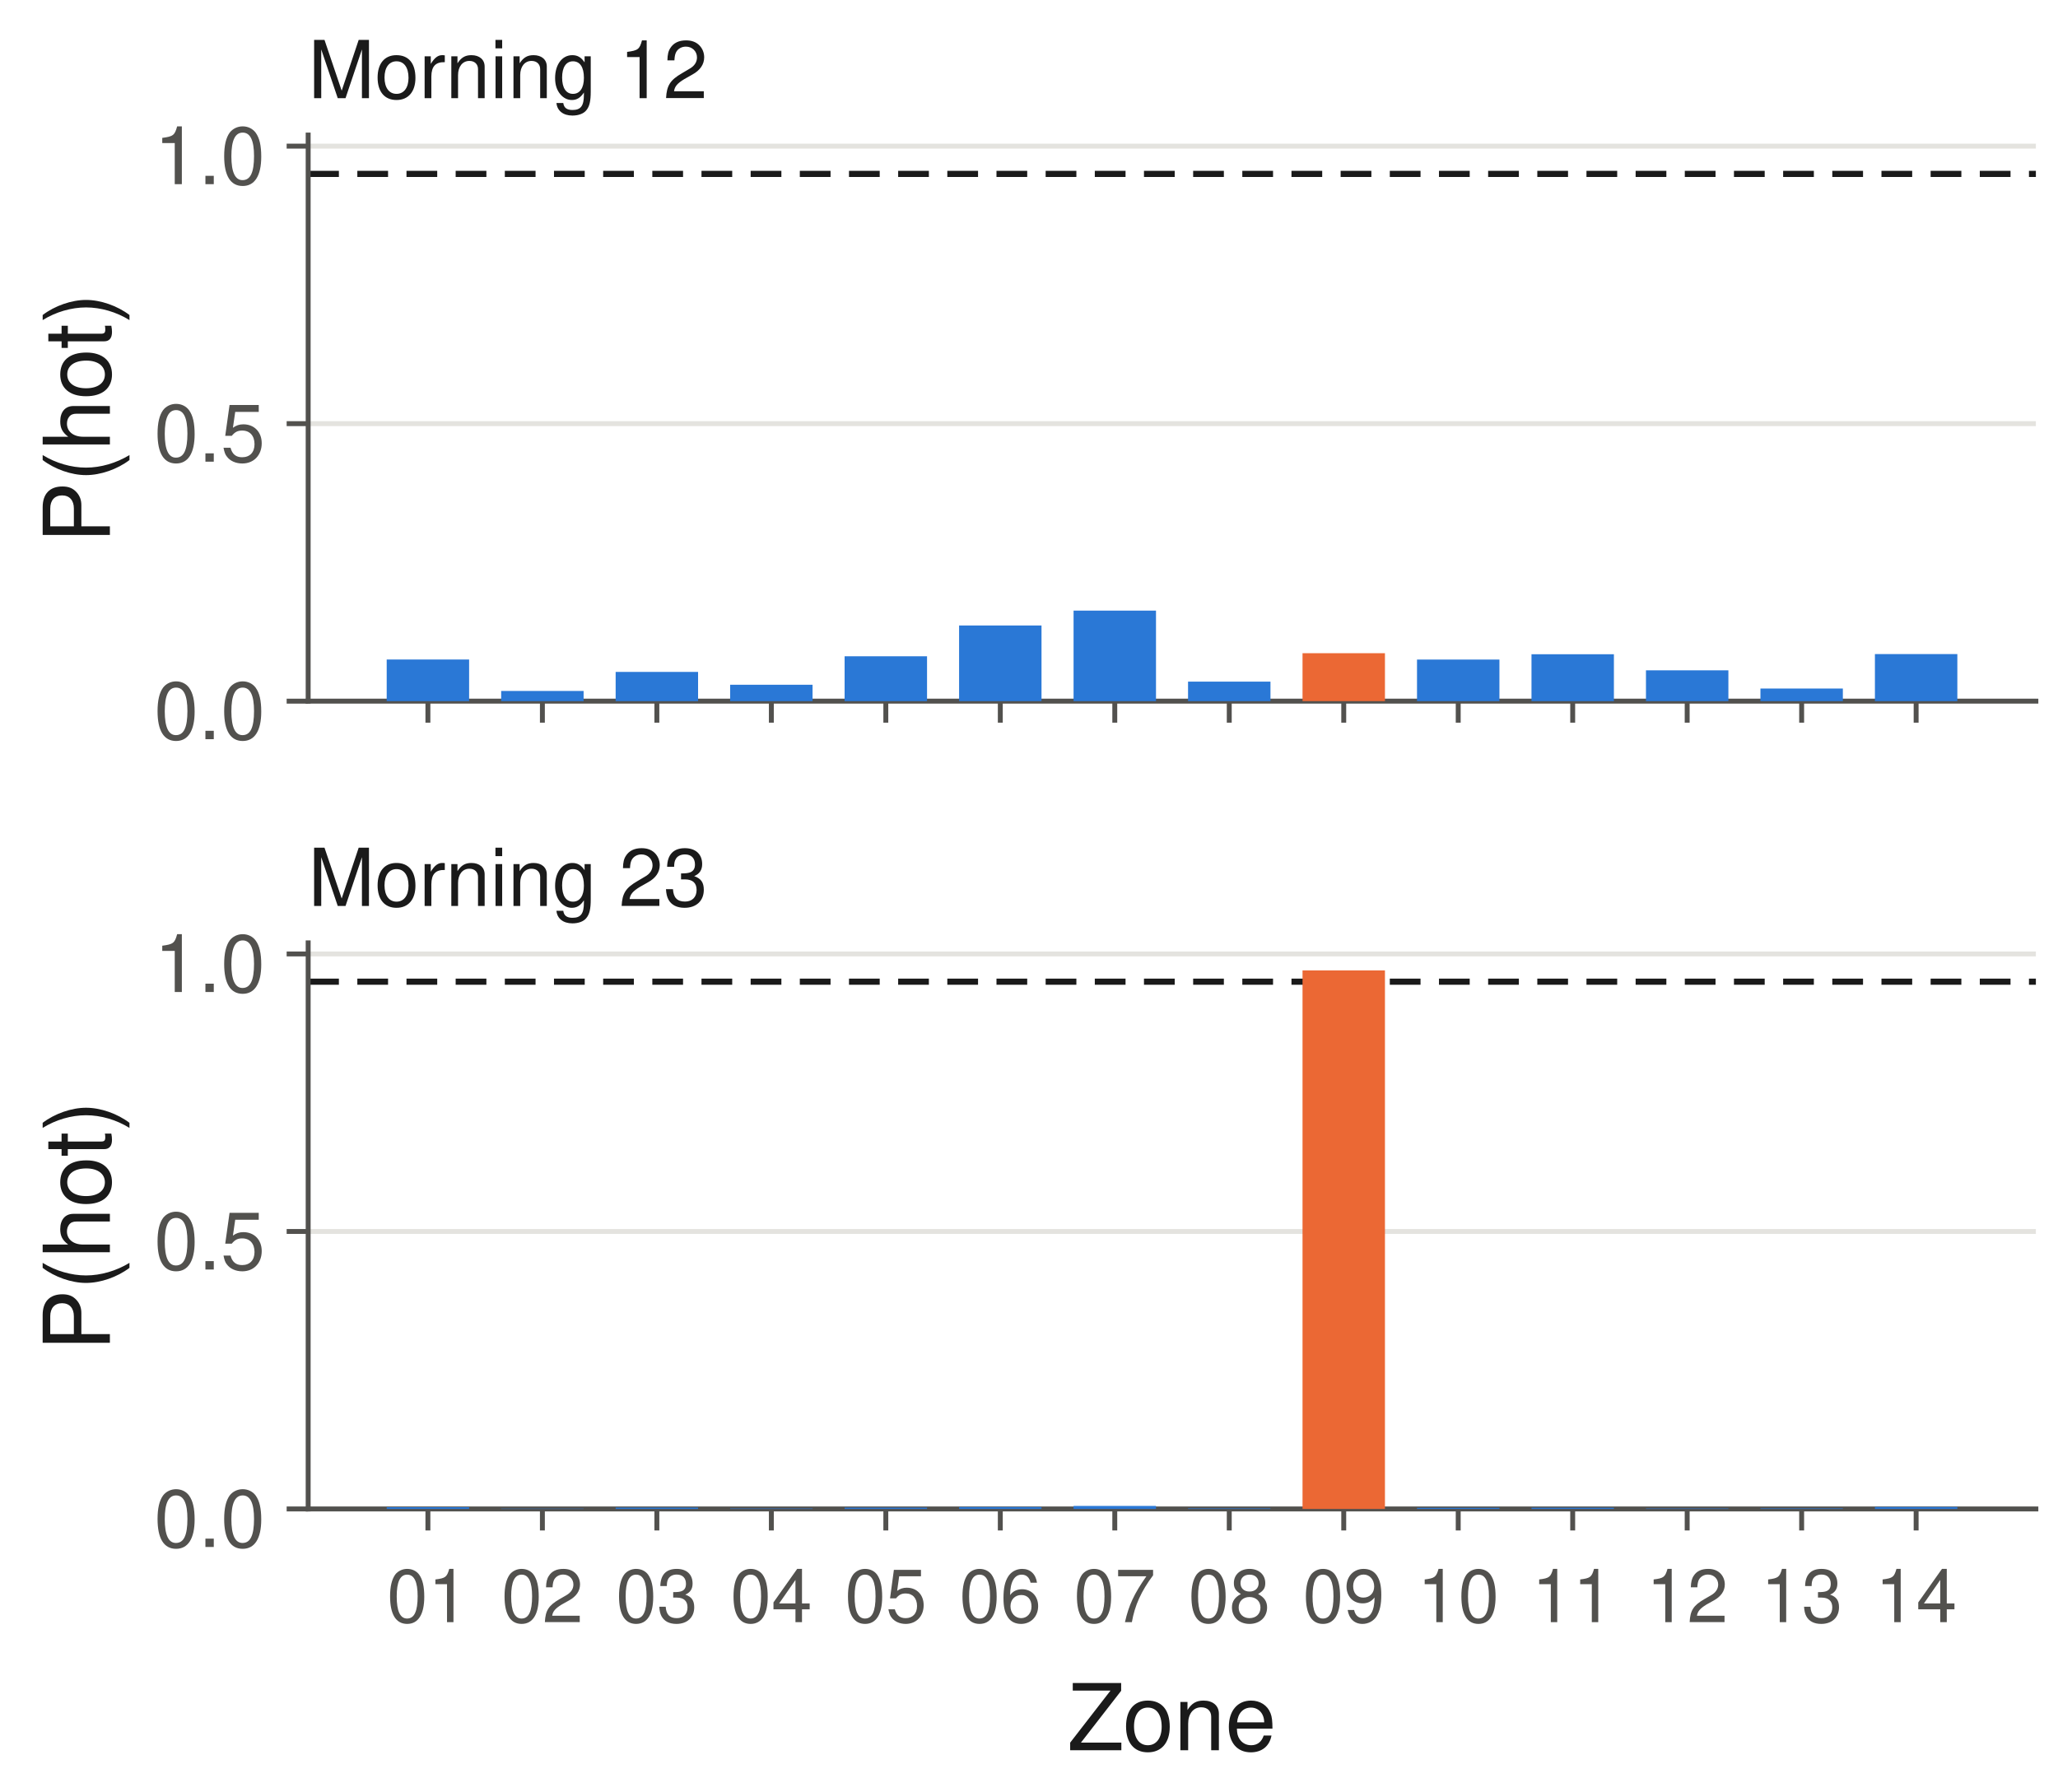
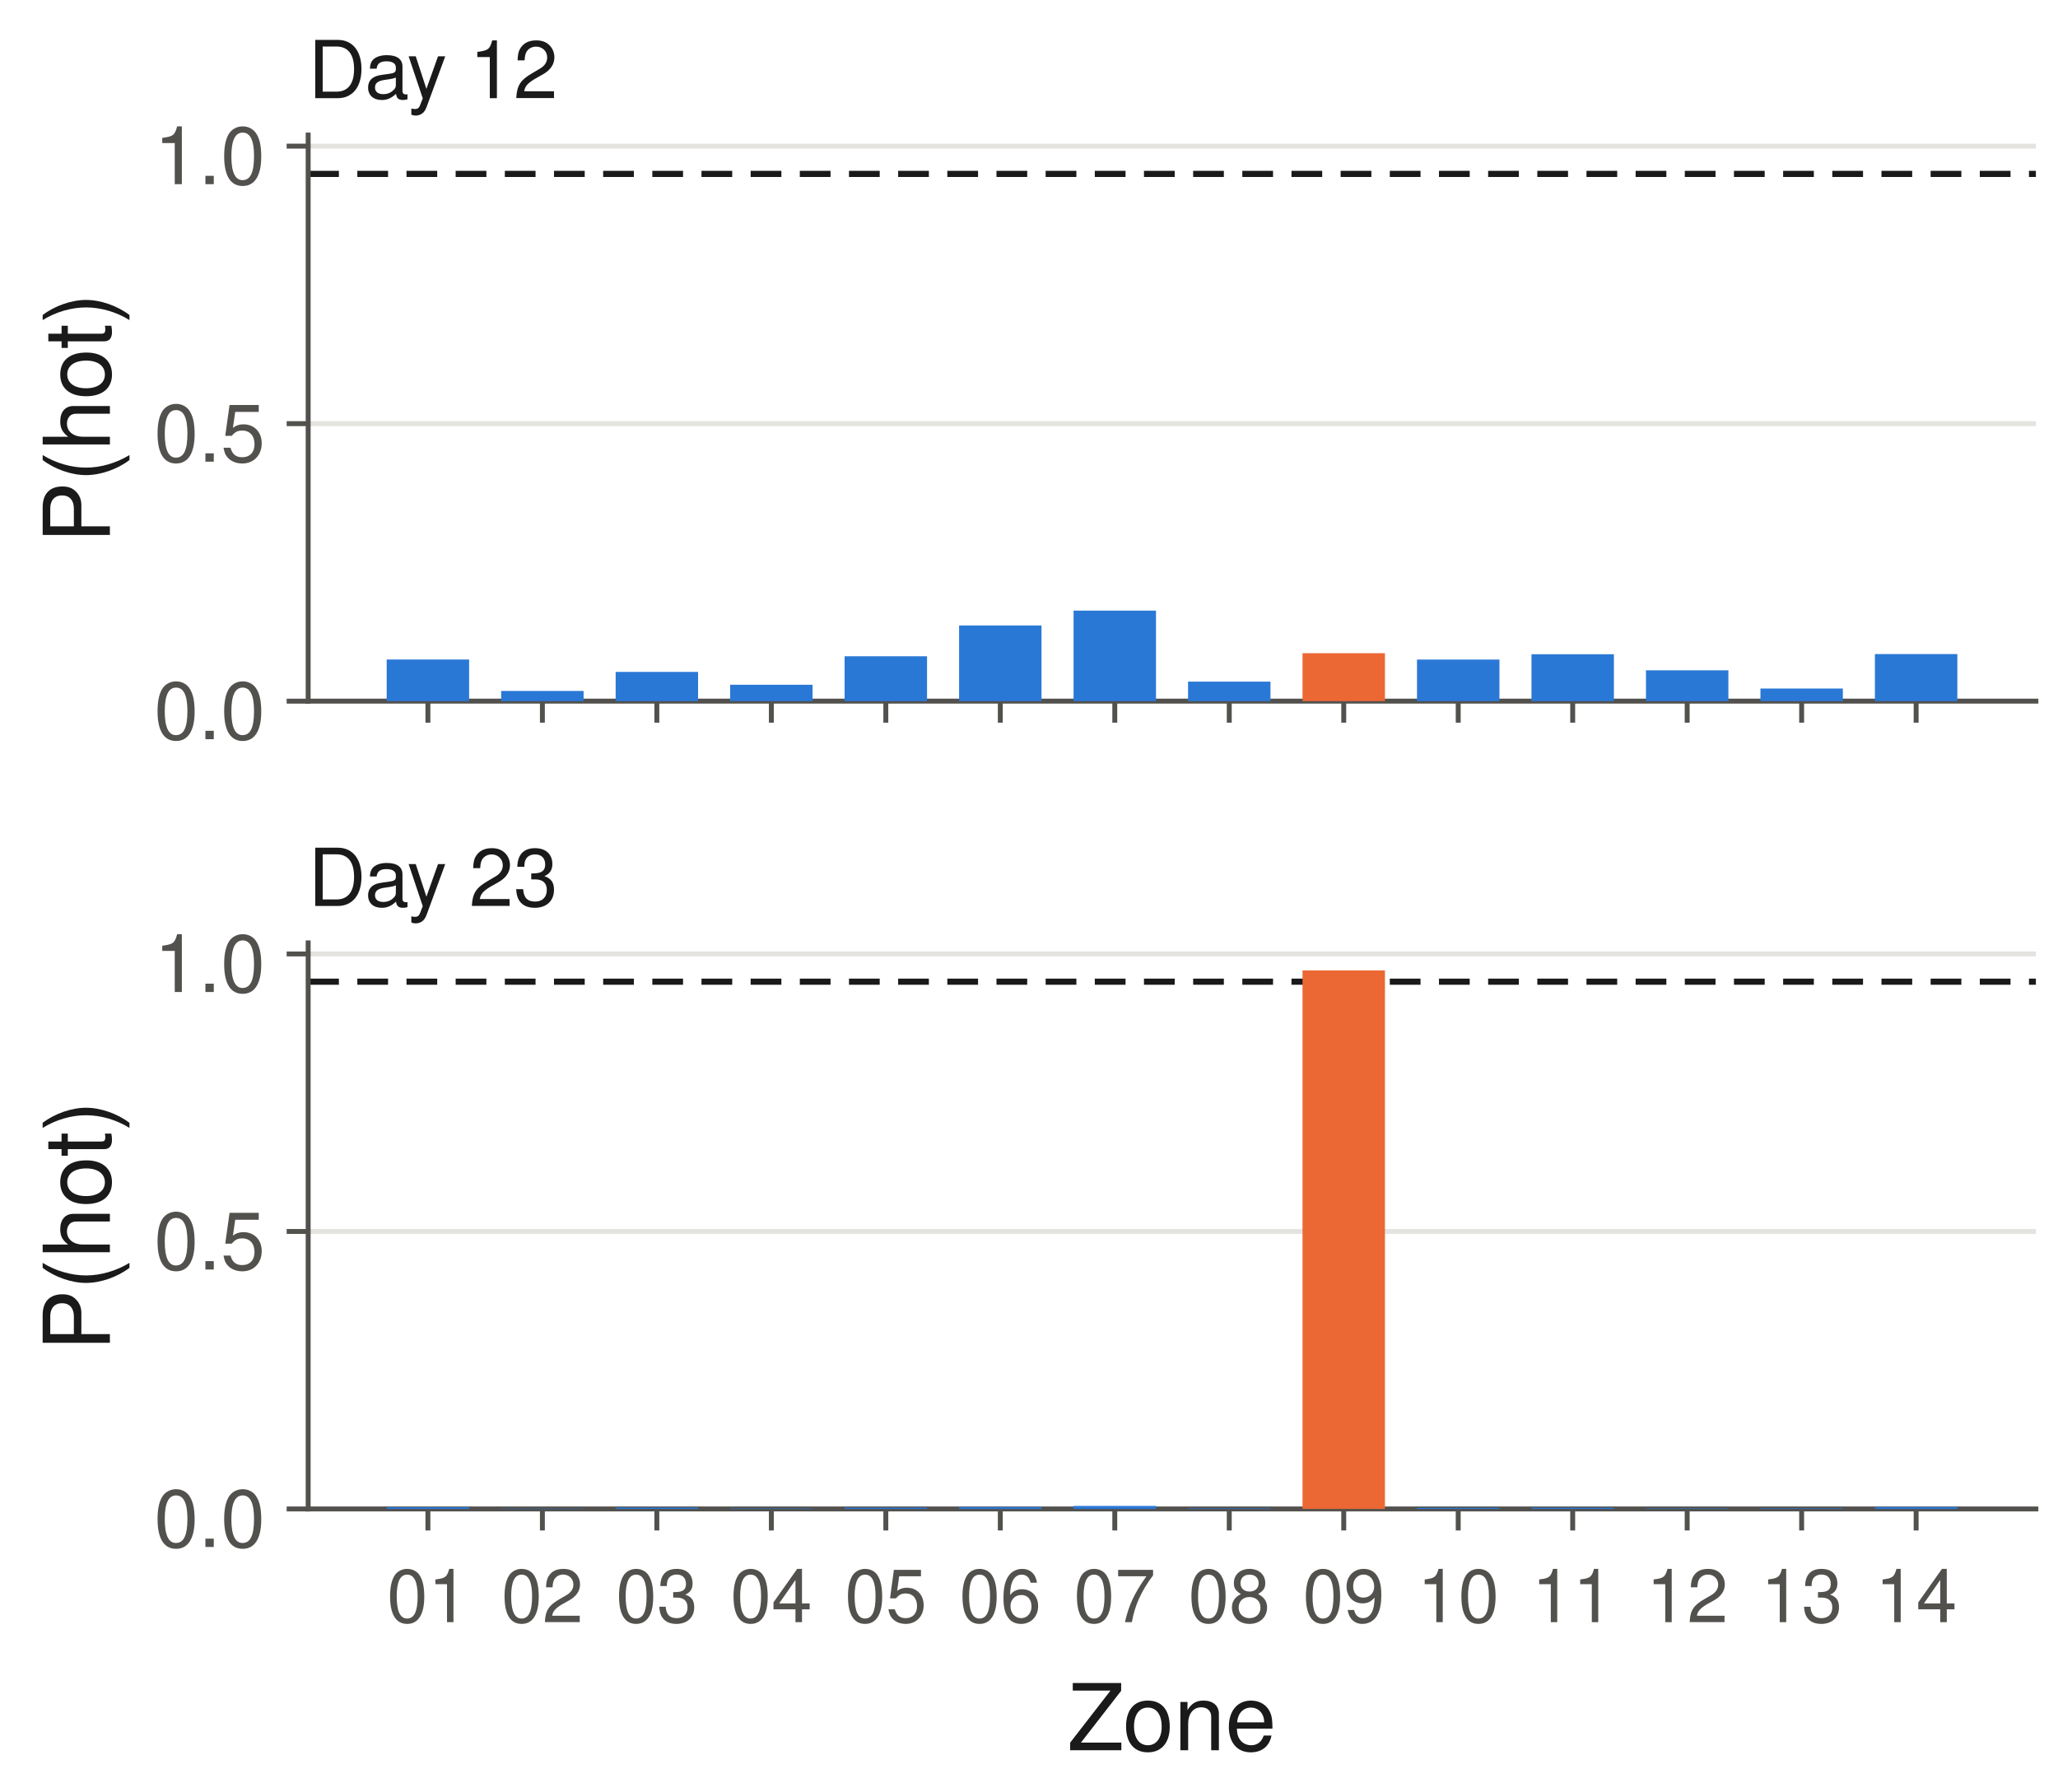
<svg xmlns="http://www.w3.org/2000/svg" xmlns:xlink="http://www.w3.org/1999/xlink" width="334.868pt" height="291.6pt" viewBox="0 0 334.868 291.6" version="1.1">
  <defs>
    <style type="text/css">*{stroke-linejoin: round; stroke-linecap: butt}</style>
  </defs>
  <g id="figure_1">
    <g id="patch_1">
      <path d="M 0 291.6  L 334.868 291.6  L 334.868 0  L 0 0  z " style="fill: #ffffff" />
    </g>
    <g id="axes_1">
      <g id="patch_2">
        <path d="M 50.143 114.094  L 331.268 114.094  L 331.268 21.976  L 50.143 21.976  z " style="fill: #ffffff" />
      </g>
      <g id="matplotlib.axis_1">
        <g id="xtick_1">
          <g id="line2d_1">
            <defs>
-               <path id="m003bd6186d" d="M 0 0  L 0 3.5  " style="stroke: #52514e; stroke-width: 0.8" />
+               <path id="mee3ade1224" d="M 0 0  L 0 3.5  " style="stroke: #52514e; stroke-width: 0.8" />
            </defs>
            <g>
-               <use xlink:href="#m003bd6186d" x="69.627" y="114.094" style="fill: #52514e; stroke: #52514e; stroke-width: 0.8" />
+               <use xlink:href="#mee3ade1224" x="69.627" y="114.094" style="fill: #52514e; stroke: #52514e; stroke-width: 0.8" />
            </g>
          </g>
        </g>
        <g id="xtick_2">
          <g id="line2d_2">
            <g>
-               <use xlink:href="#m003bd6186d" x="88.255" y="114.094" style="fill: #52514e; stroke: #52514e; stroke-width: 0.8" />
+               <use xlink:href="#mee3ade1224" x="88.255" y="114.094" style="fill: #52514e; stroke: #52514e; stroke-width: 0.8" />
            </g>
          </g>
        </g>
        <g id="xtick_3">
          <g id="line2d_3">
            <g>
-               <use xlink:href="#m003bd6186d" x="106.882" y="114.094" style="fill: #52514e; stroke: #52514e; stroke-width: 0.8" />
+               <use xlink:href="#mee3ade1224" x="106.882" y="114.094" style="fill: #52514e; stroke: #52514e; stroke-width: 0.8" />
            </g>
          </g>
        </g>
        <g id="xtick_4">
          <g id="line2d_4">
            <g>
-               <use xlink:href="#m003bd6186d" x="125.51" y="114.094" style="fill: #52514e; stroke: #52514e; stroke-width: 0.8" />
+               <use xlink:href="#mee3ade1224" x="125.51" y="114.094" style="fill: #52514e; stroke: #52514e; stroke-width: 0.8" />
            </g>
          </g>
        </g>
        <g id="xtick_5">
          <g id="line2d_5">
            <g>
-               <use xlink:href="#m003bd6186d" x="144.137" y="114.094" style="fill: #52514e; stroke: #52514e; stroke-width: 0.8" />
+               <use xlink:href="#mee3ade1224" x="144.137" y="114.094" style="fill: #52514e; stroke: #52514e; stroke-width: 0.8" />
            </g>
          </g>
        </g>
        <g id="xtick_6">
          <g id="line2d_6">
            <g>
-               <use xlink:href="#m003bd6186d" x="162.764" y="114.094" style="fill: #52514e; stroke: #52514e; stroke-width: 0.8" />
+               <use xlink:href="#mee3ade1224" x="162.764" y="114.094" style="fill: #52514e; stroke: #52514e; stroke-width: 0.8" />
            </g>
          </g>
        </g>
        <g id="xtick_7">
          <g id="line2d_7">
            <g>
-               <use xlink:href="#m003bd6186d" x="181.392" y="114.094" style="fill: #52514e; stroke: #52514e; stroke-width: 0.8" />
+               <use xlink:href="#mee3ade1224" x="181.392" y="114.094" style="fill: #52514e; stroke: #52514e; stroke-width: 0.8" />
            </g>
          </g>
        </g>
        <g id="xtick_8">
          <g id="line2d_8">
            <g>
-               <use xlink:href="#m003bd6186d" x="200.019" y="114.094" style="fill: #52514e; stroke: #52514e; stroke-width: 0.8" />
+               <use xlink:href="#mee3ade1224" x="200.019" y="114.094" style="fill: #52514e; stroke: #52514e; stroke-width: 0.8" />
            </g>
          </g>
        </g>
        <g id="xtick_9">
          <g id="line2d_9">
            <g>
-               <use xlink:href="#m003bd6186d" x="218.647" y="114.094" style="fill: #52514e; stroke: #52514e; stroke-width: 0.8" />
+               <use xlink:href="#mee3ade1224" x="218.647" y="114.094" style="fill: #52514e; stroke: #52514e; stroke-width: 0.8" />
            </g>
          </g>
        </g>
        <g id="xtick_10">
          <g id="line2d_10">
            <g>
-               <use xlink:href="#m003bd6186d" x="237.274" y="114.094" style="fill: #52514e; stroke: #52514e; stroke-width: 0.8" />
+               <use xlink:href="#mee3ade1224" x="237.274" y="114.094" style="fill: #52514e; stroke: #52514e; stroke-width: 0.8" />
            </g>
          </g>
        </g>
        <g id="xtick_11">
          <g id="line2d_11">
            <g>
-               <use xlink:href="#m003bd6186d" x="255.901" y="114.094" style="fill: #52514e; stroke: #52514e; stroke-width: 0.8" />
+               <use xlink:href="#mee3ade1224" x="255.901" y="114.094" style="fill: #52514e; stroke: #52514e; stroke-width: 0.8" />
            </g>
          </g>
        </g>
        <g id="xtick_12">
          <g id="line2d_12">
            <g>
-               <use xlink:href="#m003bd6186d" x="274.529" y="114.094" style="fill: #52514e; stroke: #52514e; stroke-width: 0.8" />
+               <use xlink:href="#mee3ade1224" x="274.529" y="114.094" style="fill: #52514e; stroke: #52514e; stroke-width: 0.8" />
            </g>
          </g>
        </g>
        <g id="xtick_13">
          <g id="line2d_13">
            <g>
-               <use xlink:href="#m003bd6186d" x="293.156" y="114.094" style="fill: #52514e; stroke: #52514e; stroke-width: 0.8" />
+               <use xlink:href="#mee3ade1224" x="293.156" y="114.094" style="fill: #52514e; stroke: #52514e; stroke-width: 0.8" />
            </g>
          </g>
        </g>
        <g id="xtick_14">
          <g id="line2d_14">
            <g>
-               <use xlink:href="#m003bd6186d" x="311.784" y="114.094" style="fill: #52514e; stroke: #52514e; stroke-width: 0.8" />
+               <use xlink:href="#mee3ade1224" x="311.784" y="114.094" style="fill: #52514e; stroke: #52514e; stroke-width: 0.8" />
            </g>
          </g>
        </g>
      </g>
      <g id="matplotlib.axis_2">
        <g id="ytick_1">
          <g id="line2d_15">
-             <path d="M 50.143 114.094  L 331.268 114.094  " clip-path="url(#p1d516b0a5f)" style="fill: none; stroke: #e4e3df; stroke-width: 0.8; stroke-linecap: square" />
+             <path d="M 50.143 114.094  L 331.268 114.094  " clip-path="url(#pc1c41c5812)" style="fill: none; stroke: #e4e3df; stroke-width: 0.8; stroke-linecap: square" />
          </g>
          <g id="line2d_16">
            <defs>
-               <path id="m03dab1d158" d="M 0 0  L -3.5 0  " style="stroke: #52514e; stroke-width: 0.8" />
+               <path id="mdd372a6483" d="M 0 0  L -3.5 0  " style="stroke: #52514e; stroke-width: 0.8" />
            </defs>
            <g>
-               <use xlink:href="#m03dab1d158" x="50.143" y="114.094" style="fill: #52514e; stroke: #52514e; stroke-width: 0.8" />
+               <use xlink:href="#mdd372a6483" x="50.143" y="114.094" style="fill: #52514e; stroke: #52514e; stroke-width: 0.8" />
            </g>
          </g>
          <g id="text_1">
            <text style="font-size: 13px; font-family: 'Source Sans Pro', 'Helvetica Neue', 'Helvetica', 'Arial', 'DejaVu Sans', 'Bitstream Vera Sans', 'Computer Modern Sans Serif', 'Lucida Grande', 'Verdana', 'Geneva', 'Lucid', 'Avant Garde', sans-serif; text-anchor: end; fill: #52514e" x="43.143" y="120.282" transform="rotate(-0 43.14297 120.282)">0.0</text>
          </g>
        </g>
        <g id="ytick_2">
          <g id="line2d_17">
-             <path d="M 50.143 68.938  L 331.268 68.938  " clip-path="url(#p1d516b0a5f)" style="fill: none; stroke: #e4e3df; stroke-width: 0.8; stroke-linecap: square" />
+             <path d="M 50.143 68.938  L 331.268 68.938  " clip-path="url(#pc1c41c5812)" style="fill: none; stroke: #e4e3df; stroke-width: 0.8; stroke-linecap: square" />
          </g>
          <g id="line2d_18">
            <g>
-               <use xlink:href="#m03dab1d158" x="50.143" y="68.938" style="fill: #52514e; stroke: #52514e; stroke-width: 0.8" />
+               <use xlink:href="#mdd372a6483" x="50.143" y="68.938" style="fill: #52514e; stroke: #52514e; stroke-width: 0.8" />
            </g>
          </g>
          <g id="text_2">
            <text style="font-size: 13px; font-family: 'Source Sans Pro', 'Helvetica Neue', 'Helvetica', 'Arial', 'DejaVu Sans', 'Bitstream Vera Sans', 'Computer Modern Sans Serif', 'Lucida Grande', 'Verdana', 'Geneva', 'Lucid', 'Avant Garde', sans-serif; text-anchor: end; fill: #52514e" x="43.143" y="75.126" transform="rotate(-0 43.14297 75.12612)">0.5</text>
          </g>
        </g>
        <g id="ytick_3">
          <g id="line2d_19">
-             <path d="M 50.143 23.782  L 331.268 23.782  " clip-path="url(#p1d516b0a5f)" style="fill: none; stroke: #e4e3df; stroke-width: 0.8; stroke-linecap: square" />
+             <path d="M 50.143 23.782  L 331.268 23.782  " clip-path="url(#pc1c41c5812)" style="fill: none; stroke: #e4e3df; stroke-width: 0.8; stroke-linecap: square" />
          </g>
          <g id="line2d_20">
            <g>
-               <use xlink:href="#m03dab1d158" x="50.143" y="23.782" style="fill: #52514e; stroke: #52514e; stroke-width: 0.8" />
+               <use xlink:href="#mdd372a6483" x="50.143" y="23.782" style="fill: #52514e; stroke: #52514e; stroke-width: 0.8" />
            </g>
          </g>
          <g id="text_3">
            <text style="font-size: 13px; font-family: 'Source Sans Pro', 'Helvetica Neue', 'Helvetica', 'Arial', 'DejaVu Sans', 'Bitstream Vera Sans', 'Computer Modern Sans Serif', 'Lucida Grande', 'Verdana', 'Geneva', 'Lucid', 'Avant Garde', sans-serif; text-anchor: end; fill: #52514e" x="43.143" y="29.97" transform="rotate(-0 43.14297 29.97023)">1.0</text>
          </g>
        </g>
        <g id="text_4">
          <text style="font-size: 15px; font-family: 'Source Sans Pro', 'Helvetica Neue', 'Helvetica', 'Arial', 'DejaVu Sans', 'Bitstream Vera Sans', 'Computer Modern Sans Serif', 'Lucida Grande', 'Verdana', 'Geneva', 'Lucid', 'Avant Garde', sans-serif; text-anchor: middle; fill: #1a1a1a" x="17.88" y="68.035" transform="rotate(-90 17.88 68.035)">P(hot)</text>
        </g>
      </g>
      <g id="line2d_21">
-         <path d="M 50.143 28.298  L 331.268 28.298  " clip-path="url(#p1d516b0a5f)" style="fill: none; stroke-dasharray: 5,3; stroke-dashoffset: 0; stroke: #1a1a1a" />
+         <path d="M 50.143 28.298  L 331.268 28.298  " clip-path="url(#pc1c41c5812)" style="fill: none; stroke-dasharray: 5,3; stroke-dashoffset: 0; stroke: #1a1a1a" />
      </g>
      <g id="patch_3">
        <path d="M 50.143 114.094  L 50.143 21.976  " style="fill: none; stroke: #52514e; stroke-width: 0.8; stroke-linejoin: miter; stroke-linecap: square" />
      </g>
      <g id="patch_4">
        <path d="M 50.143 114.094  L 331.268 114.094  " style="fill: none; stroke: #52514e; stroke-width: 0.8; stroke-linejoin: miter; stroke-linecap: square" />
      </g>
      <g id="patch_5">
-         <path d="M 62.921 114.094  L 76.333 114.094  L 76.333 107.322  L 62.921 107.322  z " clip-path="url(#p1d516b0a5f)" style="fill: #2a78d6" />
+         <path d="M 62.921 114.094  L 76.333 114.094  L 76.333 107.322  L 62.921 107.322  z " clip-path="url(#pc1c41c5812)" style="fill: #2a78d6" />
      </g>
      <g id="patch_6">
-         <path d="M 81.549 114.094  L 94.961 114.094  L 94.961 112.436  L 81.549 112.436  z " clip-path="url(#p1d516b0a5f)" style="fill: #2a78d6" />
+         <path d="M 81.549 114.094  L 94.961 114.094  L 94.961 112.436  L 81.549 112.436  z " clip-path="url(#pc1c41c5812)" style="fill: #2a78d6" />
      </g>
      <g id="patch_7">
-         <path d="M 100.176 114.094  L 113.588 114.094  L 113.588 109.335  L 100.176 109.335  z " clip-path="url(#p1d516b0a5f)" style="fill: #2a78d6" />
+         <path d="M 100.176 114.094  L 113.588 114.094  L 113.588 109.335  L 100.176 109.335  z " clip-path="url(#pc1c41c5812)" style="fill: #2a78d6" />
      </g>
      <g id="patch_8">
-         <path d="M 118.804 114.094  L 132.215 114.094  L 132.215 111.422  L 118.804 111.422  z " clip-path="url(#p1d516b0a5f)" style="fill: #2a78d6" />
+         <path d="M 118.804 114.094  L 132.215 114.094  L 132.215 111.422  L 118.804 111.422  z " clip-path="url(#pc1c41c5812)" style="fill: #2a78d6" />
      </g>
      <g id="patch_9">
-         <path d="M 137.431 114.094  L 150.843 114.094  L 150.843 106.79  L 137.431 106.79  z " clip-path="url(#p1d516b0a5f)" style="fill: #2a78d6" />
+         <path d="M 137.431 114.094  L 150.843 114.094  L 150.843 106.79  L 137.431 106.79  z " clip-path="url(#pc1c41c5812)" style="fill: #2a78d6" />
      </g>
      <g id="patch_10">
-         <path d="M 156.058 114.094  L 169.47 114.094  L 169.47 101.783  L 156.058 101.783  z " clip-path="url(#p1d516b0a5f)" style="fill: #2a78d6" />
+         <path d="M 156.058 114.094  L 169.47 114.094  L 169.47 101.783  L 156.058 101.783  z " clip-path="url(#pc1c41c5812)" style="fill: #2a78d6" />
      </g>
      <g id="patch_11">
-         <path d="M 174.686 114.094  L 188.098 114.094  L 188.098 99.359  L 174.686 99.359  z " clip-path="url(#p1d516b0a5f)" style="fill: #2a78d6" />
+         <path d="M 174.686 114.094  L 188.098 114.094  L 188.098 99.359  L 174.686 99.359  z " clip-path="url(#pc1c41c5812)" style="fill: #2a78d6" />
      </g>
      <g id="patch_12">
-         <path d="M 193.313 114.094  L 206.725 114.094  L 206.725 110.915  L 193.313 110.915  z " clip-path="url(#p1d516b0a5f)" style="fill: #2a78d6" />
+         <path d="M 193.313 114.094  L 206.725 114.094  L 206.725 110.915  L 193.313 110.915  z " clip-path="url(#pc1c41c5812)" style="fill: #2a78d6" />
      </g>
      <g id="patch_13">
-         <path d="M 211.941 114.094  L 225.352 114.094  L 225.352 106.29  L 211.941 106.29  z " clip-path="url(#p1d516b0a5f)" style="fill: #eb6834" />
+         <path d="M 211.941 114.094  L 225.352 114.094  L 225.352 106.29  L 211.941 106.29  z " clip-path="url(#pc1c41c5812)" style="fill: #eb6834" />
      </g>
      <g id="patch_14">
-         <path d="M 230.568 114.094  L 243.98 114.094  L 243.98 107.33  L 230.568 107.33  z " clip-path="url(#p1d516b0a5f)" style="fill: #2a78d6" />
+         <path d="M 230.568 114.094  L 243.98 114.094  L 243.98 107.33  L 230.568 107.33  z " clip-path="url(#pc1c41c5812)" style="fill: #2a78d6" />
      </g>
      <g id="patch_15">
-         <path d="M 249.196 114.094  L 262.607 114.094  L 262.607 106.464  L 249.196 106.464  z " clip-path="url(#p1d516b0a5f)" style="fill: #2a78d6" />
+         <path d="M 249.196 114.094  L 262.607 114.094  L 262.607 106.464  L 249.196 106.464  z " clip-path="url(#pc1c41c5812)" style="fill: #2a78d6" />
      </g>
      <g id="patch_16">
-         <path d="M 267.823 114.094  L 281.235 114.094  L 281.235 109.081  L 267.823 109.081  z " clip-path="url(#p1d516b0a5f)" style="fill: #2a78d6" />
+         <path d="M 267.823 114.094  L 281.235 114.094  L 281.235 109.081  L 267.823 109.081  z " clip-path="url(#pc1c41c5812)" style="fill: #2a78d6" />
      </g>
      <g id="patch_17">
-         <path d="M 286.45 114.094  L 299.862 114.094  L 299.862 112.039  L 286.45 112.039  z " clip-path="url(#p1d516b0a5f)" style="fill: #2a78d6" />
+         <path d="M 286.45 114.094  L 299.862 114.094  L 299.862 112.039  L 286.45 112.039  z " clip-path="url(#pc1c41c5812)" style="fill: #2a78d6" />
      </g>
      <g id="patch_18">
-         <path d="M 305.078 114.094  L 318.49 114.094  L 318.49 106.439  L 305.078 106.439  z " clip-path="url(#p1d516b0a5f)" style="fill: #2a78d6" />
+         <path d="M 305.078 114.094  L 318.49 114.094  L 318.49 106.439  L 305.078 106.439  z " clip-path="url(#pc1c41c5812)" style="fill: #2a78d6" />
      </g>
      <g id="text_5">
-         <text style="font-size: 13px; font-family: 'Source Sans Pro', 'Helvetica Neue', 'Helvetica', 'Arial', 'DejaVu Sans', 'Bitstream Vera Sans', 'Computer Modern Sans Serif', 'Lucida Grande', 'Verdana', 'Geneva', 'Lucid', 'Avant Garde', sans-serif; text-anchor: start; fill: #1a1a1a" x="50.143" y="15.976" transform="rotate(-0 50.14297 15.976)">Morning 12</text>
+         <text style="font-size: 13px; font-family: 'Source Sans Pro', 'Helvetica Neue', 'Helvetica', 'Arial', 'DejaVu Sans', 'Bitstream Vera Sans', 'Computer Modern Sans Serif', 'Lucida Grande', 'Verdana', 'Geneva', 'Lucid', 'Avant Garde', sans-serif; text-anchor: start; fill: #1a1a1a" x="50.143" y="15.976" transform="rotate(-0 50.14297 15.976)">Day 12</text>
      </g>
    </g>
    <g id="axes_2">
      <g id="patch_19">
        <path d="M 50.143 245.545  L 331.268 245.545  L 331.268 153.427  L 50.143 153.427  z " style="fill: #ffffff" />
      </g>
      <g id="matplotlib.axis_3">
        <g id="xtick_15">
          <g id="line2d_22">
            <g>
-               <use xlink:href="#m003bd6186d" x="69.627" y="245.545" style="fill: #52514e; stroke: #52514e; stroke-width: 0.8" />
+               <use xlink:href="#mee3ade1224" x="69.627" y="245.545" style="fill: #52514e; stroke: #52514e; stroke-width: 0.8" />
            </g>
          </g>
          <g id="text_6">
            <text style="font-size: 12px; font-family: 'Source Sans Pro', 'Helvetica Neue', 'Helvetica', 'Arial', 'DejaVu Sans', 'Bitstream Vera Sans', 'Computer Modern Sans Serif', 'Lucida Grande', 'Verdana', 'Geneva', 'Lucid', 'Avant Garde', sans-serif; text-anchor: middle; fill: #52514e" x="69.627" y="263.969" transform="rotate(-0 69.62725 263.969)">01</text>
          </g>
        </g>
        <g id="xtick_16">
          <g id="line2d_23">
            <g>
-               <use xlink:href="#m003bd6186d" x="88.255" y="245.545" style="fill: #52514e; stroke: #52514e; stroke-width: 0.8" />
+               <use xlink:href="#mee3ade1224" x="88.255" y="245.545" style="fill: #52514e; stroke: #52514e; stroke-width: 0.8" />
            </g>
          </g>
          <g id="text_7">
            <text style="font-size: 12px; font-family: 'Source Sans Pro', 'Helvetica Neue', 'Helvetica', 'Arial', 'DejaVu Sans', 'Bitstream Vera Sans', 'Computer Modern Sans Serif', 'Lucida Grande', 'Verdana', 'Geneva', 'Lucid', 'Avant Garde', sans-serif; text-anchor: middle; fill: #52514e" x="88.255" y="263.969" transform="rotate(-0 88.25467 263.969)">02</text>
          </g>
        </g>
        <g id="xtick_17">
          <g id="line2d_24">
            <g>
-               <use xlink:href="#m003bd6186d" x="106.882" y="245.545" style="fill: #52514e; stroke: #52514e; stroke-width: 0.8" />
+               <use xlink:href="#mee3ade1224" x="106.882" y="245.545" style="fill: #52514e; stroke: #52514e; stroke-width: 0.8" />
            </g>
          </g>
          <g id="text_8">
            <text style="font-size: 12px; font-family: 'Source Sans Pro', 'Helvetica Neue', 'Helvetica', 'Arial', 'DejaVu Sans', 'Bitstream Vera Sans', 'Computer Modern Sans Serif', 'Lucida Grande', 'Verdana', 'Geneva', 'Lucid', 'Avant Garde', sans-serif; text-anchor: middle; fill: #52514e" x="106.882" y="263.969" transform="rotate(-0 106.8821 263.969)">03</text>
          </g>
        </g>
        <g id="xtick_18">
          <g id="line2d_25">
            <g>
-               <use xlink:href="#m003bd6186d" x="125.51" y="245.545" style="fill: #52514e; stroke: #52514e; stroke-width: 0.8" />
+               <use xlink:href="#mee3ade1224" x="125.51" y="245.545" style="fill: #52514e; stroke: #52514e; stroke-width: 0.8" />
            </g>
          </g>
          <g id="text_9">
            <text style="font-size: 12px; font-family: 'Source Sans Pro', 'Helvetica Neue', 'Helvetica', 'Arial', 'DejaVu Sans', 'Bitstream Vera Sans', 'Computer Modern Sans Serif', 'Lucida Grande', 'Verdana', 'Geneva', 'Lucid', 'Avant Garde', sans-serif; text-anchor: middle; fill: #52514e" x="125.51" y="263.969" transform="rotate(-0 125.5095 263.969)">04</text>
          </g>
        </g>
        <g id="xtick_19">
          <g id="line2d_26">
            <g>
-               <use xlink:href="#m003bd6186d" x="144.137" y="245.545" style="fill: #52514e; stroke: #52514e; stroke-width: 0.8" />
+               <use xlink:href="#mee3ade1224" x="144.137" y="245.545" style="fill: #52514e; stroke: #52514e; stroke-width: 0.8" />
            </g>
          </g>
          <g id="text_10">
            <text style="font-size: 12px; font-family: 'Source Sans Pro', 'Helvetica Neue', 'Helvetica', 'Arial', 'DejaVu Sans', 'Bitstream Vera Sans', 'Computer Modern Sans Serif', 'Lucida Grande', 'Verdana', 'Geneva', 'Lucid', 'Avant Garde', sans-serif; text-anchor: middle; fill: #52514e" x="144.137" y="263.969" transform="rotate(-0 144.1369 263.969)">05</text>
          </g>
        </g>
        <g id="xtick_20">
          <g id="line2d_27">
            <g>
-               <use xlink:href="#m003bd6186d" x="162.764" y="245.545" style="fill: #52514e; stroke: #52514e; stroke-width: 0.8" />
+               <use xlink:href="#mee3ade1224" x="162.764" y="245.545" style="fill: #52514e; stroke: #52514e; stroke-width: 0.8" />
            </g>
          </g>
          <g id="text_11">
            <text style="font-size: 12px; font-family: 'Source Sans Pro', 'Helvetica Neue', 'Helvetica', 'Arial', 'DejaVu Sans', 'Bitstream Vera Sans', 'Computer Modern Sans Serif', 'Lucida Grande', 'Verdana', 'Geneva', 'Lucid', 'Avant Garde', sans-serif; text-anchor: middle; fill: #52514e" x="162.764" y="263.969" transform="rotate(-0 162.7643 263.969)">06</text>
          </g>
        </g>
        <g id="xtick_21">
          <g id="line2d_28">
            <g>
-               <use xlink:href="#m003bd6186d" x="181.392" y="245.545" style="fill: #52514e; stroke: #52514e; stroke-width: 0.8" />
+               <use xlink:href="#mee3ade1224" x="181.392" y="245.545" style="fill: #52514e; stroke: #52514e; stroke-width: 0.8" />
            </g>
          </g>
          <g id="text_12">
            <text style="font-size: 12px; font-family: 'Source Sans Pro', 'Helvetica Neue', 'Helvetica', 'Arial', 'DejaVu Sans', 'Bitstream Vera Sans', 'Computer Modern Sans Serif', 'Lucida Grande', 'Verdana', 'Geneva', 'Lucid', 'Avant Garde', sans-serif; text-anchor: middle; fill: #52514e" x="181.392" y="263.969" transform="rotate(-0 181.3918 263.969)">07</text>
          </g>
        </g>
        <g id="xtick_22">
          <g id="line2d_29">
            <g>
-               <use xlink:href="#m003bd6186d" x="200.019" y="245.545" style="fill: #52514e; stroke: #52514e; stroke-width: 0.8" />
+               <use xlink:href="#mee3ade1224" x="200.019" y="245.545" style="fill: #52514e; stroke: #52514e; stroke-width: 0.8" />
            </g>
          </g>
          <g id="text_13">
            <text style="font-size: 12px; font-family: 'Source Sans Pro', 'Helvetica Neue', 'Helvetica', 'Arial', 'DejaVu Sans', 'Bitstream Vera Sans', 'Computer Modern Sans Serif', 'Lucida Grande', 'Verdana', 'Geneva', 'Lucid', 'Avant Garde', sans-serif; text-anchor: middle; fill: #52514e" x="200.019" y="263.969" transform="rotate(-0 200.0192 263.969)">08</text>
          </g>
        </g>
        <g id="xtick_23">
          <g id="line2d_30">
            <g>
-               <use xlink:href="#m003bd6186d" x="218.647" y="245.545" style="fill: #52514e; stroke: #52514e; stroke-width: 0.8" />
+               <use xlink:href="#mee3ade1224" x="218.647" y="245.545" style="fill: #52514e; stroke: #52514e; stroke-width: 0.8" />
            </g>
          </g>
          <g id="text_14">
            <text style="font-size: 12px; font-family: 'Source Sans Pro', 'Helvetica Neue', 'Helvetica', 'Arial', 'DejaVu Sans', 'Bitstream Vera Sans', 'Computer Modern Sans Serif', 'Lucida Grande', 'Verdana', 'Geneva', 'Lucid', 'Avant Garde', sans-serif; text-anchor: middle; fill: #52514e" x="218.647" y="263.969" transform="rotate(-0 218.6466 263.969)">09</text>
          </g>
        </g>
        <g id="xtick_24">
          <g id="line2d_31">
            <g>
-               <use xlink:href="#m003bd6186d" x="237.274" y="245.545" style="fill: #52514e; stroke: #52514e; stroke-width: 0.8" />
+               <use xlink:href="#mee3ade1224" x="237.274" y="245.545" style="fill: #52514e; stroke: #52514e; stroke-width: 0.8" />
            </g>
          </g>
          <g id="text_15">
            <text style="font-size: 12px; font-family: 'Source Sans Pro', 'Helvetica Neue', 'Helvetica', 'Arial', 'DejaVu Sans', 'Bitstream Vera Sans', 'Computer Modern Sans Serif', 'Lucida Grande', 'Verdana', 'Geneva', 'Lucid', 'Avant Garde', sans-serif; text-anchor: middle; fill: #52514e" x="237.274" y="263.969" transform="rotate(-0 237.274 263.969)">10</text>
          </g>
        </g>
        <g id="xtick_25">
          <g id="line2d_32">
            <g>
-               <use xlink:href="#m003bd6186d" x="255.901" y="245.545" style="fill: #52514e; stroke: #52514e; stroke-width: 0.8" />
+               <use xlink:href="#mee3ade1224" x="255.901" y="245.545" style="fill: #52514e; stroke: #52514e; stroke-width: 0.8" />
            </g>
          </g>
          <g id="text_16">
            <text style="font-size: 12px; font-family: 'Source Sans Pro', 'Helvetica Neue', 'Helvetica', 'Arial', 'DejaVu Sans', 'Bitstream Vera Sans', 'Computer Modern Sans Serif', 'Lucida Grande', 'Verdana', 'Geneva', 'Lucid', 'Avant Garde', sans-serif; text-anchor: middle; fill: #52514e" x="255.901" y="263.969" transform="rotate(-0 255.9014 263.969)">11</text>
          </g>
        </g>
        <g id="xtick_26">
          <g id="line2d_33">
            <g>
-               <use xlink:href="#m003bd6186d" x="274.529" y="245.545" style="fill: #52514e; stroke: #52514e; stroke-width: 0.8" />
+               <use xlink:href="#mee3ade1224" x="274.529" y="245.545" style="fill: #52514e; stroke: #52514e; stroke-width: 0.8" />
            </g>
          </g>
          <g id="text_17">
            <text style="font-size: 12px; font-family: 'Source Sans Pro', 'Helvetica Neue', 'Helvetica', 'Arial', 'DejaVu Sans', 'Bitstream Vera Sans', 'Computer Modern Sans Serif', 'Lucida Grande', 'Verdana', 'Geneva', 'Lucid', 'Avant Garde', sans-serif; text-anchor: middle; fill: #52514e" x="274.529" y="263.969" transform="rotate(-0 274.5289 263.969)">12</text>
          </g>
        </g>
        <g id="xtick_27">
          <g id="line2d_34">
            <g>
-               <use xlink:href="#m003bd6186d" x="293.156" y="245.545" style="fill: #52514e; stroke: #52514e; stroke-width: 0.8" />
+               <use xlink:href="#mee3ade1224" x="293.156" y="245.545" style="fill: #52514e; stroke: #52514e; stroke-width: 0.8" />
            </g>
          </g>
          <g id="text_18">
            <text style="font-size: 12px; font-family: 'Source Sans Pro', 'Helvetica Neue', 'Helvetica', 'Arial', 'DejaVu Sans', 'Bitstream Vera Sans', 'Computer Modern Sans Serif', 'Lucida Grande', 'Verdana', 'Geneva', 'Lucid', 'Avant Garde', sans-serif; text-anchor: middle; fill: #52514e" x="293.156" y="263.969" transform="rotate(-0 293.1563 263.969)">13</text>
          </g>
        </g>
        <g id="xtick_28">
          <g id="line2d_35">
            <g>
-               <use xlink:href="#m003bd6186d" x="311.784" y="245.545" style="fill: #52514e; stroke: #52514e; stroke-width: 0.8" />
+               <use xlink:href="#mee3ade1224" x="311.784" y="245.545" style="fill: #52514e; stroke: #52514e; stroke-width: 0.8" />
            </g>
          </g>
          <g id="text_19">
            <text style="font-size: 12px; font-family: 'Source Sans Pro', 'Helvetica Neue', 'Helvetica', 'Arial', 'DejaVu Sans', 'Bitstream Vera Sans', 'Computer Modern Sans Serif', 'Lucida Grande', 'Verdana', 'Geneva', 'Lucid', 'Avant Garde', sans-serif; text-anchor: middle; fill: #52514e" x="311.784" y="263.969" transform="rotate(-0 311.7837 263.969)">14</text>
          </g>
        </g>
        <g id="text_20">
          <text style="font-size: 15px; font-family: 'Source Sans Pro', 'Helvetica Neue', 'Helvetica', 'Arial', 'DejaVu Sans', 'Bitstream Vera Sans', 'Computer Modern Sans Serif', 'Lucida Grande', 'Verdana', 'Geneva', 'Lucid', 'Avant Garde', sans-serif; text-anchor: middle; fill: #1a1a1a" x="190.705" y="284.805" transform="rotate(-0 190.7055 284.805)">Zone</text>
        </g>
      </g>
      <g id="matplotlib.axis_4">
        <g id="ytick_4">
          <g id="line2d_36">
-             <path d="M 50.143 245.545  L 331.268 245.545  " clip-path="url(#p1856992231)" style="fill: none; stroke: #e4e3df; stroke-width: 0.8; stroke-linecap: square" />
+             <path d="M 50.143 245.545  L 331.268 245.545  " clip-path="url(#pb1b96c1dab)" style="fill: none; stroke: #e4e3df; stroke-width: 0.8; stroke-linecap: square" />
          </g>
          <g id="line2d_37">
            <g>
-               <use xlink:href="#m03dab1d158" x="50.143" y="245.545" style="fill: #52514e; stroke: #52514e; stroke-width: 0.8" />
+               <use xlink:href="#mdd372a6483" x="50.143" y="245.545" style="fill: #52514e; stroke: #52514e; stroke-width: 0.8" />
            </g>
          </g>
          <g id="text_21">
            <text style="font-size: 13px; font-family: 'Source Sans Pro', 'Helvetica Neue', 'Helvetica', 'Arial', 'DejaVu Sans', 'Bitstream Vera Sans', 'Computer Modern Sans Serif', 'Lucida Grande', 'Verdana', 'Geneva', 'Lucid', 'Avant Garde', sans-serif; text-anchor: end; fill: #52514e" x="43.143" y="251.733" transform="rotate(-0 43.14297 251.733)">0.0</text>
          </g>
        </g>
        <g id="ytick_5">
          <g id="line2d_38">
-             <path d="M 50.143 200.389  L 331.268 200.389  " clip-path="url(#p1856992231)" style="fill: none; stroke: #e4e3df; stroke-width: 0.8; stroke-linecap: square" />
+             <path d="M 50.143 200.389  L 331.268 200.389  " clip-path="url(#pb1b96c1dab)" style="fill: none; stroke: #e4e3df; stroke-width: 0.8; stroke-linecap: square" />
          </g>
          <g id="line2d_39">
            <g>
-               <use xlink:href="#m03dab1d158" x="50.143" y="200.389" style="fill: #52514e; stroke: #52514e; stroke-width: 0.8" />
+               <use xlink:href="#mdd372a6483" x="50.143" y="200.389" style="fill: #52514e; stroke: #52514e; stroke-width: 0.8" />
            </g>
          </g>
          <g id="text_22">
            <text style="font-size: 13px; font-family: 'Source Sans Pro', 'Helvetica Neue', 'Helvetica', 'Arial', 'DejaVu Sans', 'Bitstream Vera Sans', 'Computer Modern Sans Serif', 'Lucida Grande', 'Verdana', 'Geneva', 'Lucid', 'Avant Garde', sans-serif; text-anchor: end; fill: #52514e" x="43.143" y="206.577" transform="rotate(-0 43.14297 206.5771)">0.5</text>
          </g>
        </g>
        <g id="ytick_6">
          <g id="line2d_40">
-             <path d="M 50.143 155.233  L 331.268 155.233  " clip-path="url(#p1856992231)" style="fill: none; stroke: #e4e3df; stroke-width: 0.8; stroke-linecap: square" />
+             <path d="M 50.143 155.233  L 331.268 155.233  " clip-path="url(#pb1b96c1dab)" style="fill: none; stroke: #e4e3df; stroke-width: 0.8; stroke-linecap: square" />
          </g>
          <g id="line2d_41">
            <g>
-               <use xlink:href="#m03dab1d158" x="50.143" y="155.233" style="fill: #52514e; stroke: #52514e; stroke-width: 0.8" />
+               <use xlink:href="#mdd372a6483" x="50.143" y="155.233" style="fill: #52514e; stroke: #52514e; stroke-width: 0.8" />
            </g>
          </g>
          <g id="text_23">
            <text style="font-size: 13px; font-family: 'Source Sans Pro', 'Helvetica Neue', 'Helvetica', 'Arial', 'DejaVu Sans', 'Bitstream Vera Sans', 'Computer Modern Sans Serif', 'Lucida Grande', 'Verdana', 'Geneva', 'Lucid', 'Avant Garde', sans-serif; text-anchor: end; fill: #52514e" x="43.143" y="161.421" transform="rotate(-0 43.14297 161.4212)">1.0</text>
          </g>
        </g>
        <g id="text_24">
          <text style="font-size: 15px; font-family: 'Source Sans Pro', 'Helvetica Neue', 'Helvetica', 'Arial', 'DejaVu Sans', 'Bitstream Vera Sans', 'Computer Modern Sans Serif', 'Lucida Grande', 'Verdana', 'Geneva', 'Lucid', 'Avant Garde', sans-serif; text-anchor: middle; fill: #1a1a1a" x="17.88" y="199.486" transform="rotate(-90 17.88 199.486)">P(hot)</text>
        </g>
      </g>
      <g id="line2d_42">
-         <path d="M 50.143 159.749  L 331.268 159.749  " clip-path="url(#p1856992231)" style="fill: none; stroke-dasharray: 5,3; stroke-dashoffset: 0; stroke: #1a1a1a" />
+         <path d="M 50.143 159.749  L 331.268 159.749  " clip-path="url(#pb1b96c1dab)" style="fill: none; stroke-dasharray: 5,3; stroke-dashoffset: 0; stroke: #1a1a1a" />
      </g>
      <g id="patch_20">
        <path d="M 50.143 245.545  L 50.143 153.427  " style="fill: none; stroke: #52514e; stroke-width: 0.8; stroke-linejoin: miter; stroke-linecap: square" />
      </g>
      <g id="patch_21">
        <path d="M 50.143 245.545  L 331.268 245.545  " style="fill: none; stroke: #52514e; stroke-width: 0.8; stroke-linejoin: miter; stroke-linecap: square" />
      </g>
      <g id="patch_22">
-         <path d="M 62.921 245.545  L 76.333 245.545  L 76.333 245.254  L 62.921 245.254  z " clip-path="url(#p1856992231)" style="fill: #2a78d6" />
+         <path d="M 62.921 245.545  L 76.333 245.545  L 76.333 245.254  L 62.921 245.254  z " clip-path="url(#pb1b96c1dab)" style="fill: #2a78d6" />
      </g>
      <g id="patch_23">
-         <path d="M 81.549 245.545  L 94.961 245.545  L 94.961 245.486  L 81.549 245.486  z " clip-path="url(#p1856992231)" style="fill: #2a78d6" />
+         <path d="M 81.549 245.545  L 94.961 245.545  L 94.961 245.486  L 81.549 245.486  z " clip-path="url(#pb1b96c1dab)" style="fill: #2a78d6" />
      </g>
      <g id="patch_24">
-         <path d="M 100.176 245.545  L 113.588 245.545  L 113.588 245.317  L 100.176 245.317  z " clip-path="url(#p1856992231)" style="fill: #2a78d6" />
+         <path d="M 100.176 245.545  L 113.588 245.545  L 113.588 245.317  L 100.176 245.317  z " clip-path="url(#pb1b96c1dab)" style="fill: #2a78d6" />
      </g>
      <g id="patch_25">
-         <path d="M 118.804 245.545  L 132.215 245.545  L 132.215 245.458  L 118.804 245.458  z " clip-path="url(#p1856992231)" style="fill: #2a78d6" />
+         <path d="M 118.804 245.545  L 132.215 245.545  L 132.215 245.458  L 118.804 245.458  z " clip-path="url(#pb1b96c1dab)" style="fill: #2a78d6" />
      </g>
      <g id="patch_26">
-         <path d="M 137.431 245.545  L 150.843 245.545  L 150.843 245.33  L 137.431 245.33  z " clip-path="url(#p1856992231)" style="fill: #2a78d6" />
+         <path d="M 137.431 245.545  L 150.843 245.545  L 150.843 245.33  L 137.431 245.33  z " clip-path="url(#pb1b96c1dab)" style="fill: #2a78d6" />
      </g>
      <g id="patch_27">
-         <path d="M 156.058 245.545  L 169.47 245.545  L 169.47 245.234  L 156.058 245.234  z " clip-path="url(#p1856992231)" style="fill: #2a78d6" />
+         <path d="M 156.058 245.545  L 169.47 245.545  L 169.47 245.234  L 156.058 245.234  z " clip-path="url(#pb1b96c1dab)" style="fill: #2a78d6" />
      </g>
      <g id="patch_28">
-         <path d="M 174.686 245.545  L 188.098 245.545  L 188.098 245.051  L 174.686 245.051  z " clip-path="url(#p1856992231)" style="fill: #2a78d6" />
+         <path d="M 174.686 245.545  L 188.098 245.545  L 188.098 245.051  L 174.686 245.051  z " clip-path="url(#pb1b96c1dab)" style="fill: #2a78d6" />
      </g>
      <g id="patch_29">
-         <path d="M 193.313 245.545  L 206.725 245.545  L 206.725 245.444  L 193.313 245.444  z " clip-path="url(#p1856992231)" style="fill: #2a78d6" />
+         <path d="M 193.313 245.545  L 206.725 245.545  L 206.725 245.444  L 193.313 245.444  z " clip-path="url(#pb1b96c1dab)" style="fill: #2a78d6" />
      </g>
      <g id="patch_30">
-         <path d="M 211.941 245.545  L 225.352 245.545  L 225.352 157.906  L 211.941 157.906  z " clip-path="url(#p1856992231)" style="fill: #eb6834" />
+         <path d="M 211.941 245.545  L 225.352 245.545  L 225.352 157.906  L 211.941 157.906  z " clip-path="url(#pb1b96c1dab)" style="fill: #eb6834" />
      </g>
      <g id="patch_31">
-         <path d="M 230.568 245.545  L 243.98 245.545  L 243.98 245.362  L 230.568 245.362  z " clip-path="url(#p1856992231)" style="fill: #2a78d6" />
+         <path d="M 230.568 245.545  L 243.98 245.545  L 243.98 245.362  L 230.568 245.362  z " clip-path="url(#pb1b96c1dab)" style="fill: #2a78d6" />
      </g>
      <g id="patch_32">
-         <path d="M 249.196 245.545  L 262.607 245.545  L 262.607 245.345  L 249.196 245.345  z " clip-path="url(#p1856992231)" style="fill: #2a78d6" />
+         <path d="M 249.196 245.545  L 262.607 245.545  L 262.607 245.345  L 249.196 245.345  z " clip-path="url(#pb1b96c1dab)" style="fill: #2a78d6" />
      </g>
      <g id="patch_33">
-         <path d="M 267.823 245.545  L 281.235 245.545  L 281.235 245.463  L 267.823 245.463  z " clip-path="url(#p1856992231)" style="fill: #2a78d6" />
+         <path d="M 267.823 245.545  L 281.235 245.545  L 281.235 245.463  L 267.823 245.463  z " clip-path="url(#pb1b96c1dab)" style="fill: #2a78d6" />
      </g>
      <g id="patch_34">
-         <path d="M 286.45 245.545  L 299.862 245.545  L 299.862 245.448  L 286.45 245.448  z " clip-path="url(#p1856992231)" style="fill: #2a78d6" />
+         <path d="M 286.45 245.545  L 299.862 245.545  L 299.862 245.448  L 286.45 245.448  z " clip-path="url(#pb1b96c1dab)" style="fill: #2a78d6" />
      </g>
      <g id="patch_35">
-         <path d="M 305.078 245.545  L 318.49 245.545  L 318.49 245.221  L 305.078 245.221  z " clip-path="url(#p1856992231)" style="fill: #2a78d6" />
+         <path d="M 305.078 245.545  L 318.49 245.545  L 318.49 245.221  L 305.078 245.221  z " clip-path="url(#pb1b96c1dab)" style="fill: #2a78d6" />
      </g>
      <g id="text_25">
-         <text style="font-size: 13px; font-family: 'Source Sans Pro', 'Helvetica Neue', 'Helvetica', 'Arial', 'DejaVu Sans', 'Bitstream Vera Sans', 'Computer Modern Sans Serif', 'Lucida Grande', 'Verdana', 'Geneva', 'Lucid', 'Avant Garde', sans-serif; text-anchor: start; fill: #1a1a1a" x="50.143" y="147.427" transform="rotate(-0 50.14297 147.427)">Morning 23</text>
+         <text style="font-size: 13px; font-family: 'Source Sans Pro', 'Helvetica Neue', 'Helvetica', 'Arial', 'DejaVu Sans', 'Bitstream Vera Sans', 'Computer Modern Sans Serif', 'Lucida Grande', 'Verdana', 'Geneva', 'Lucid', 'Avant Garde', sans-serif; text-anchor: start; fill: #1a1a1a" x="50.143" y="147.427" transform="rotate(-0 50.14297 147.427)">Day 23</text>
      </g>
    </g>
  </g>
  <defs>
-     <clipPath id="p1d516b0a5f">
+     <clipPath id="pc1c41c5812">
      <rect x="50.143" y="21.976" width="281.125" height="92.118" />
    </clipPath>
-     <clipPath id="p1856992231">
+     <clipPath id="pb1b96c1dab">
      <rect x="50.143" y="153.427" width="281.125" height="92.118" />
    </clipPath>
  </defs>
</svg>
